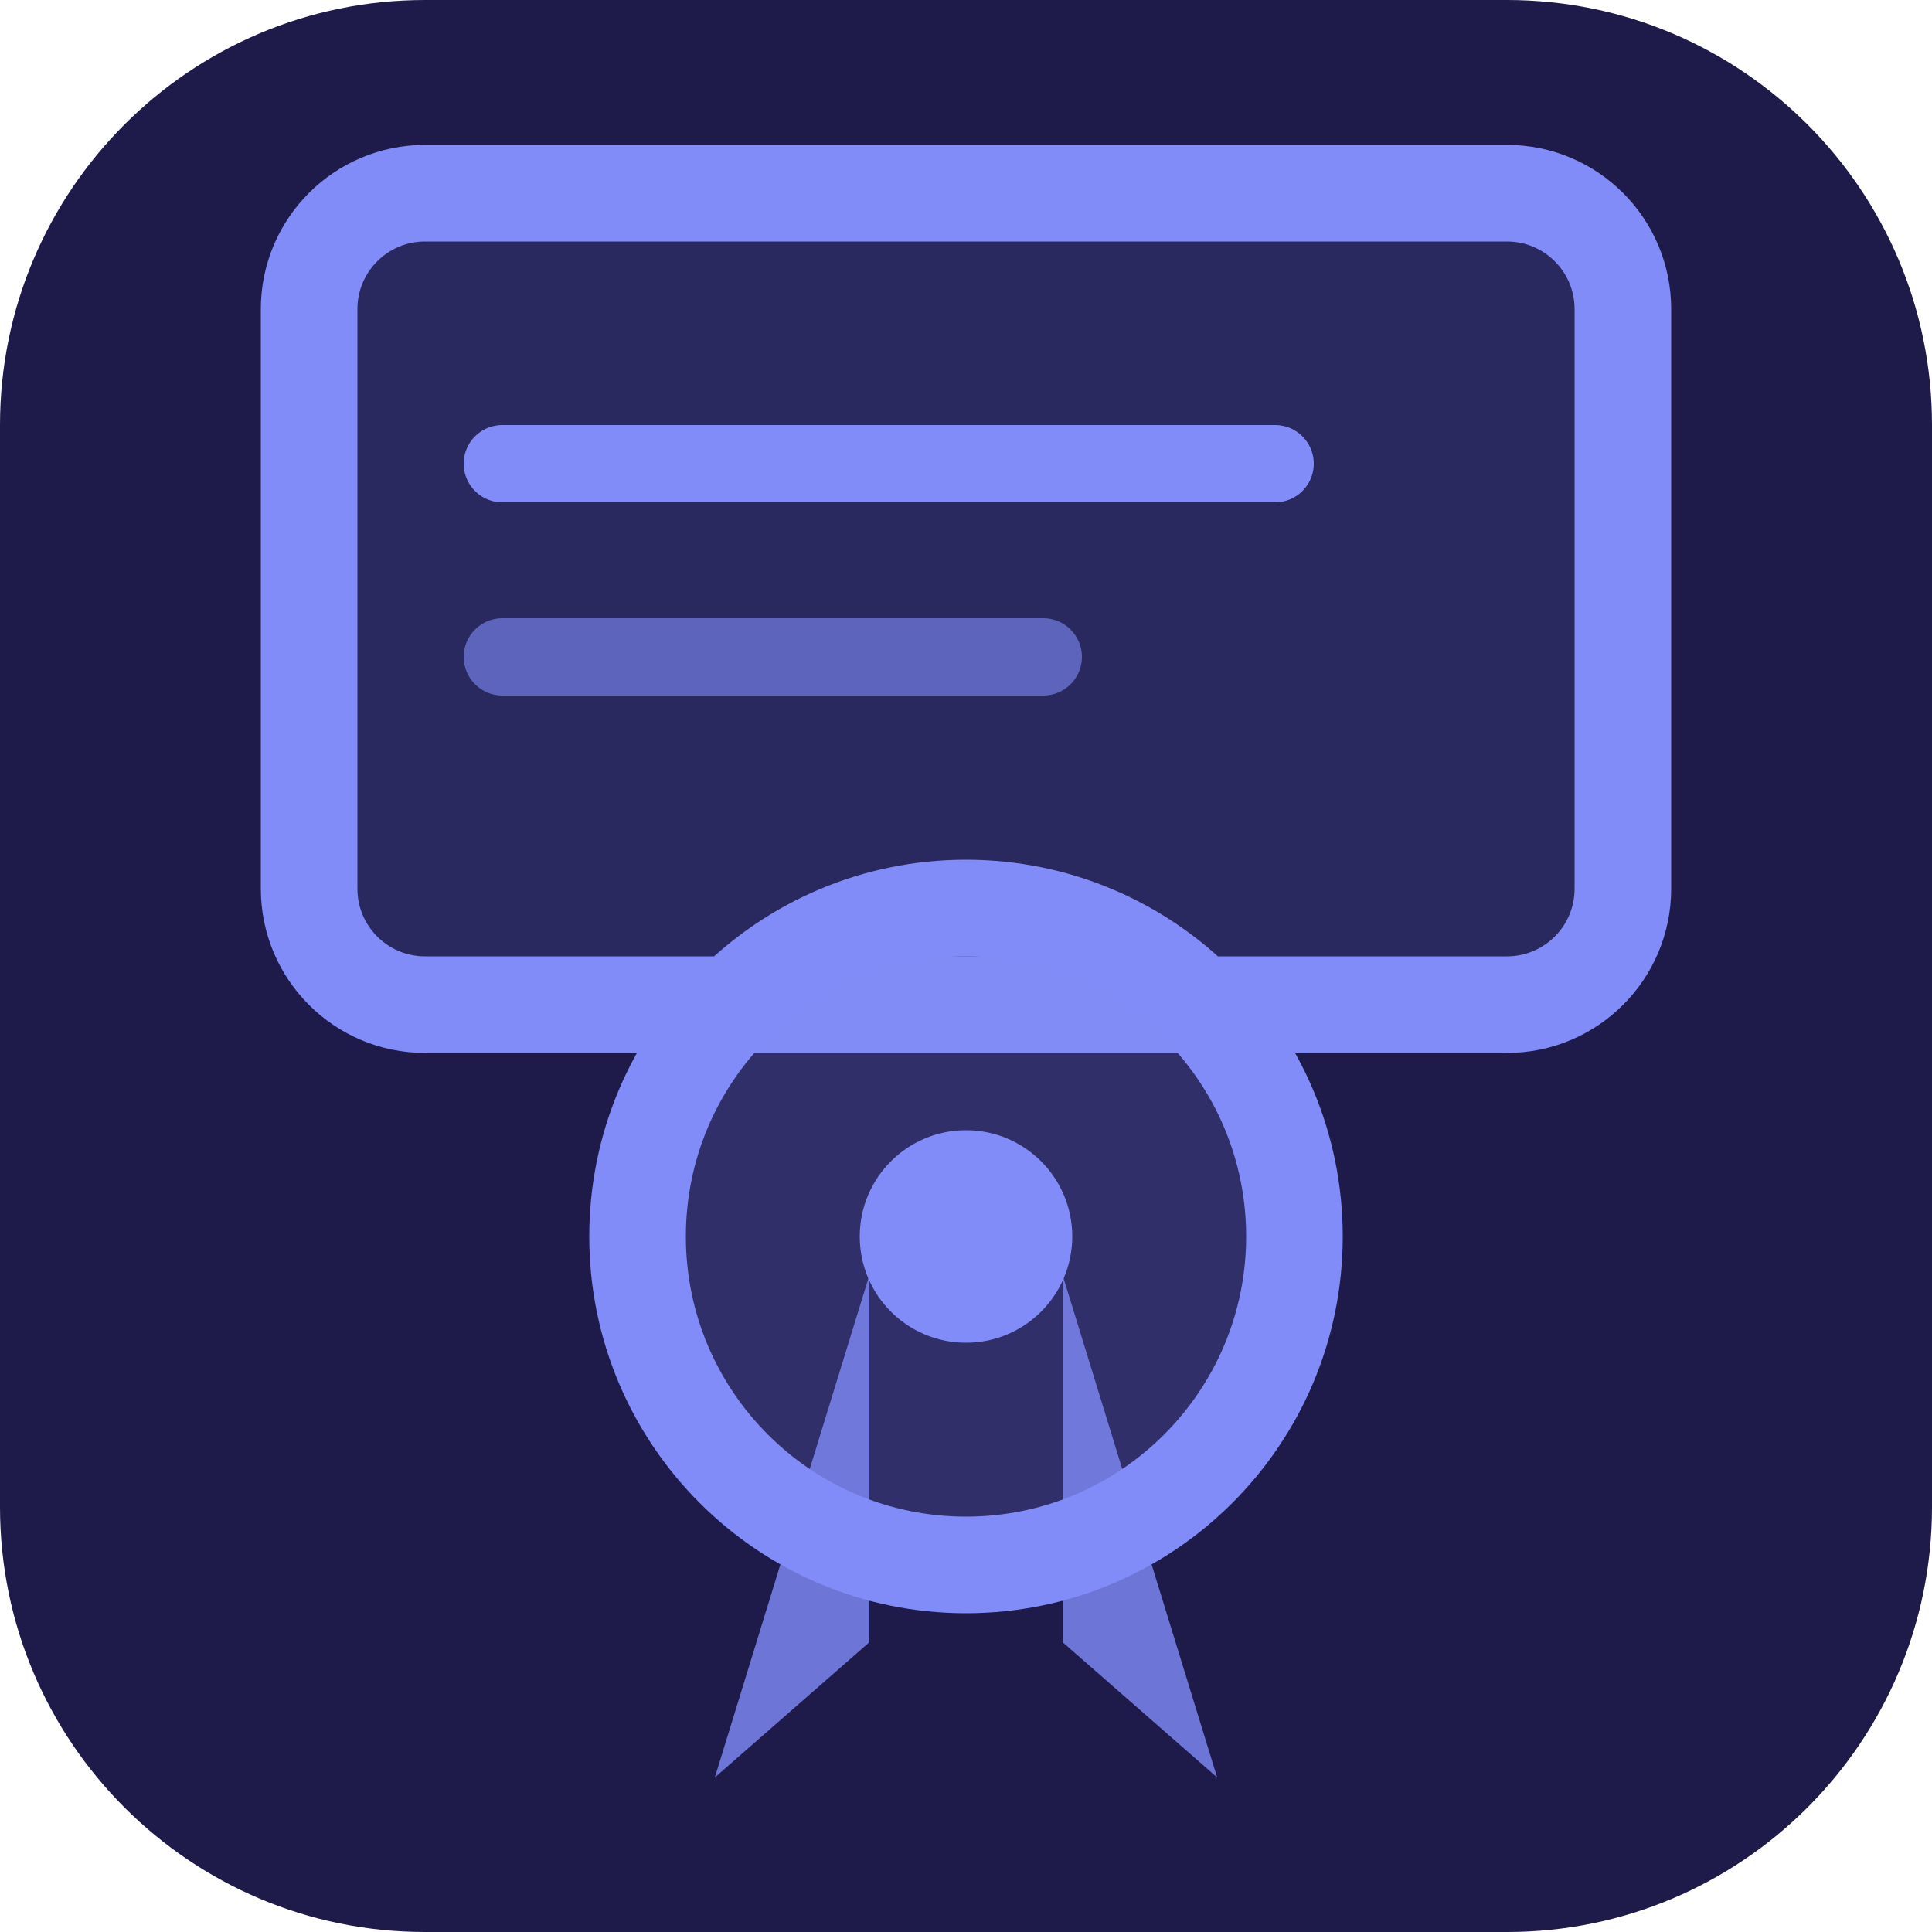
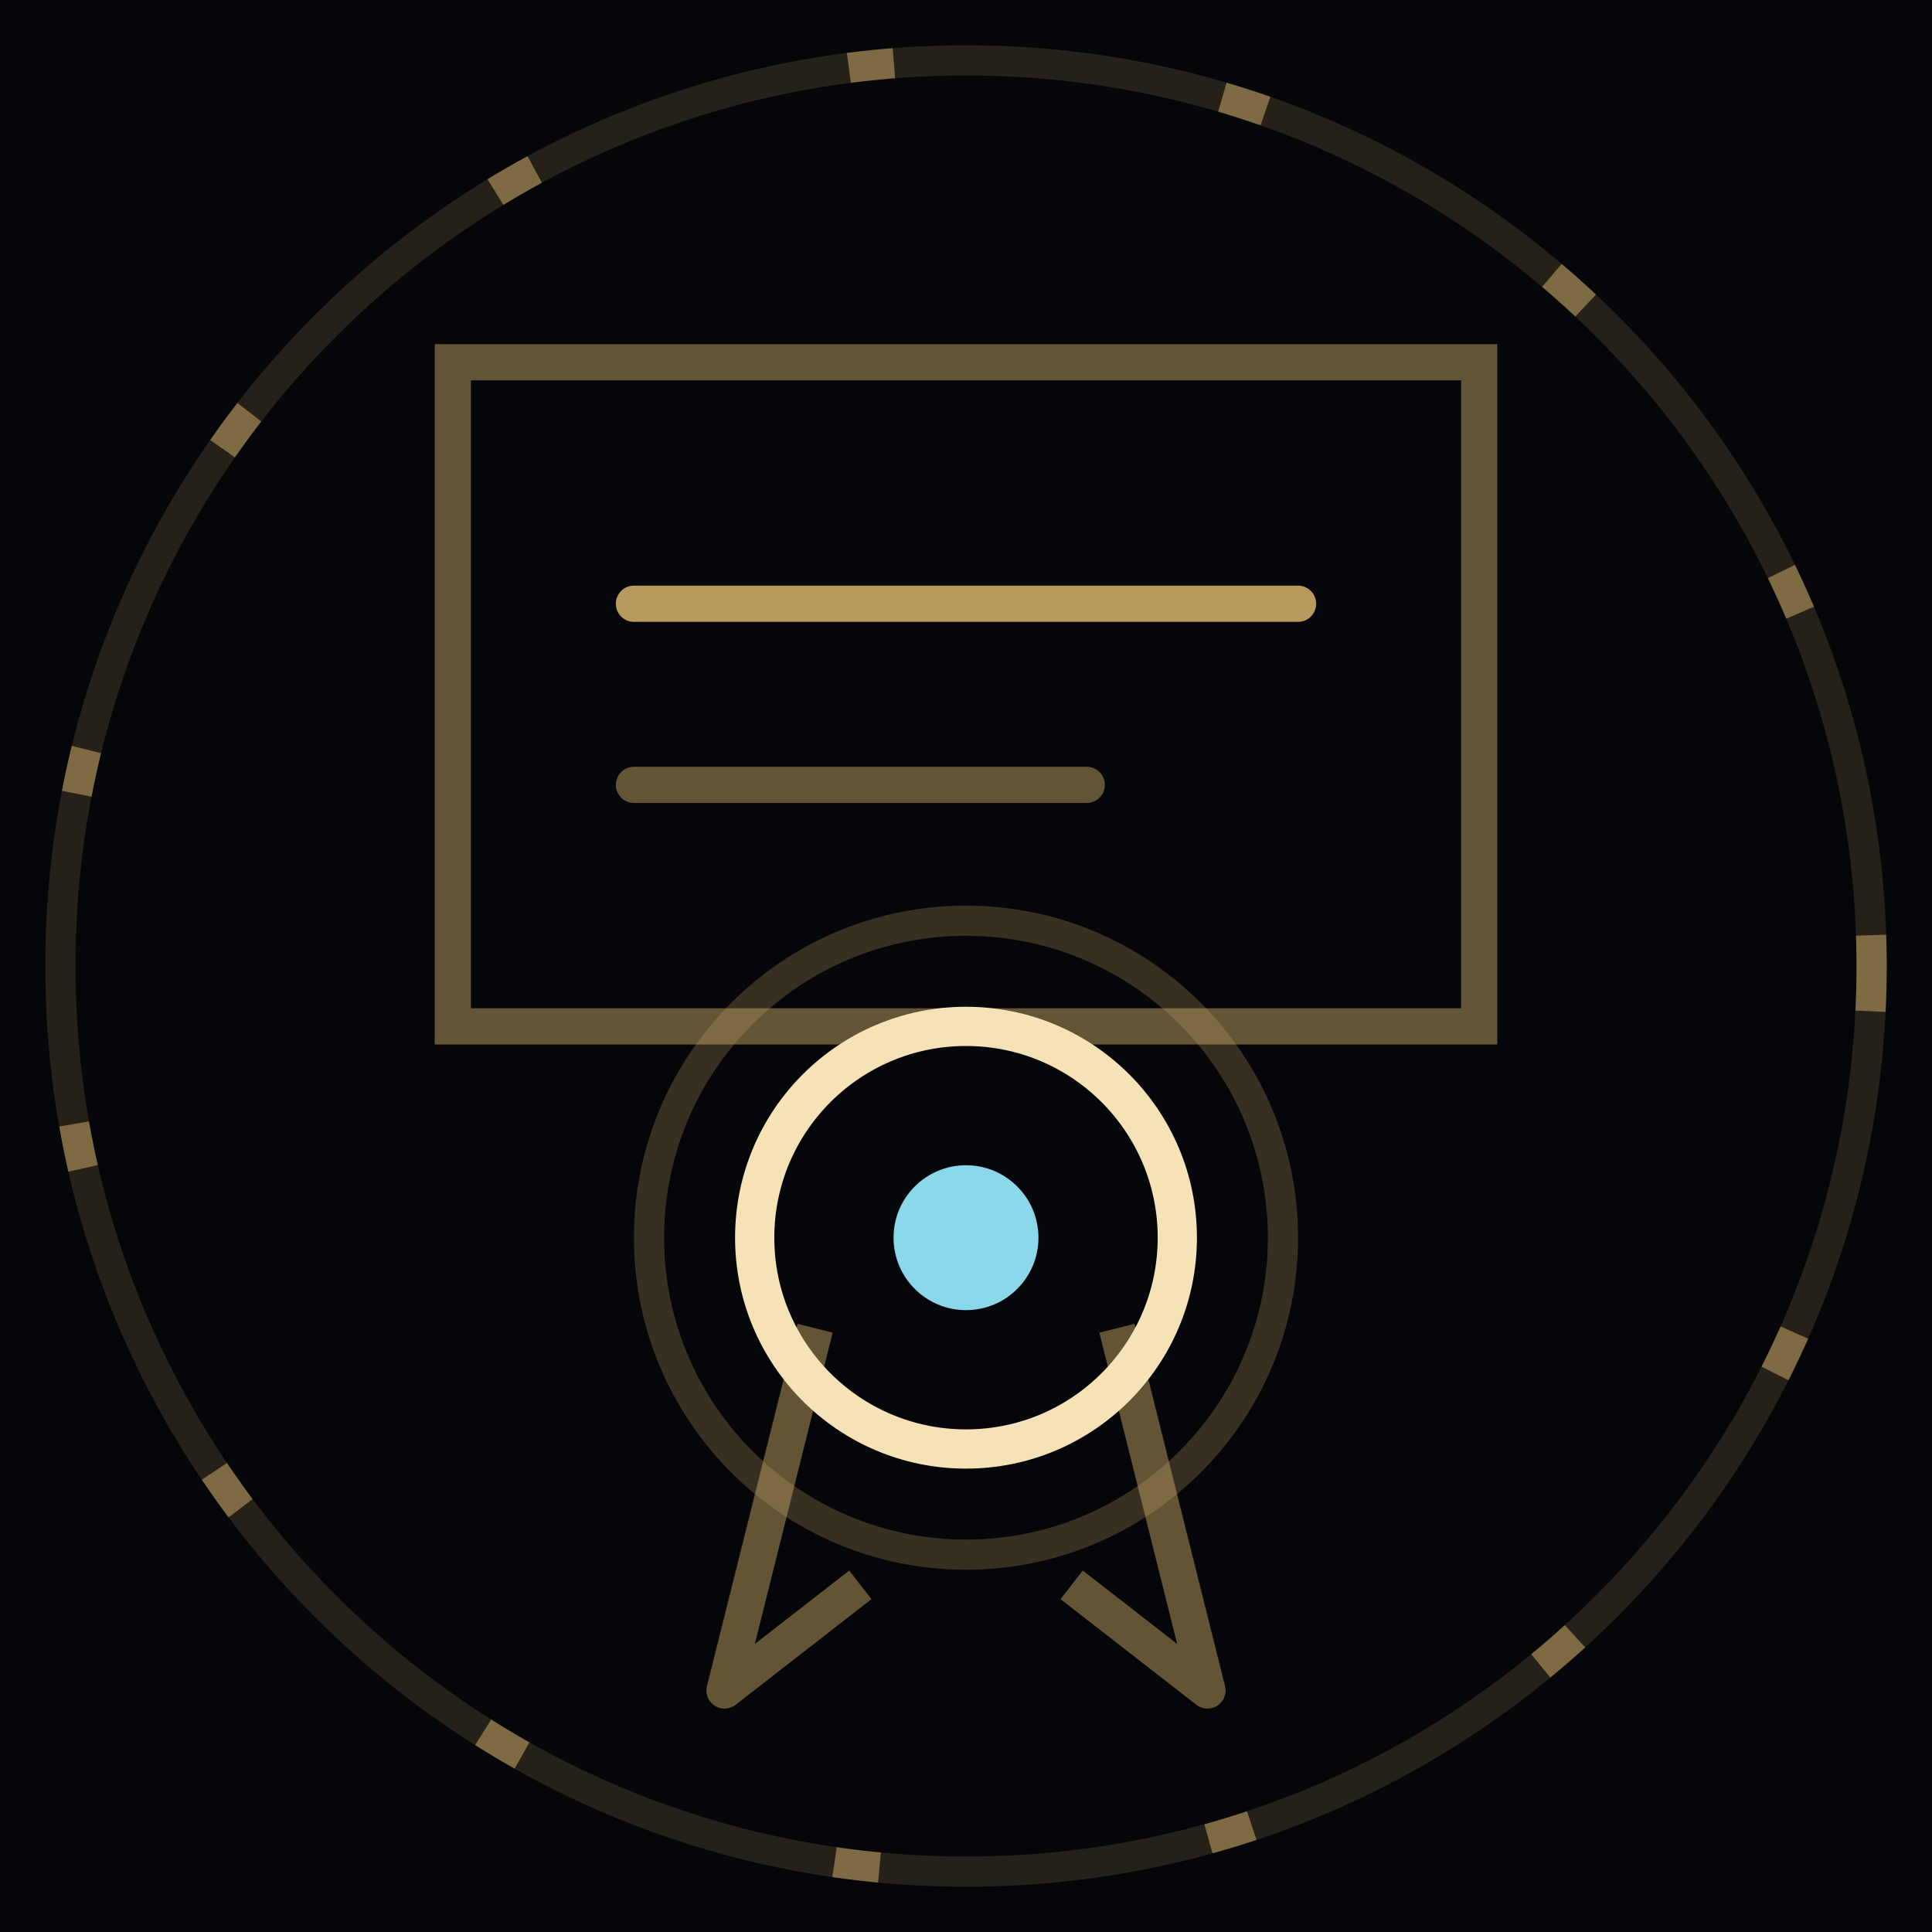
- <svg xmlns="http://www.w3.org/2000/svg" viewBox="0 0 100 100">
-   <rect width="100" height="100" rx="22" fill="#1e1b4b" />
-   <rect x="16" y="10" width="68" height="42" rx="6" fill="#818cf8" fill-opacity="0.12" stroke="#818cf8" stroke-width="5" />
-   <line x1="26" y1="24" x2="66" y2="24" stroke="#818cf8" stroke-width="4" stroke-linecap="round" />
-   <line x1="26" y1="34" x2="54" y2="34" stroke="#818cf8" stroke-width="4" stroke-linecap="round" opacity="0.6" />
-   <path d="M45 66 L37 92 L45 85 L45 66 Z" fill="#818cf8" fill-opacity="0.8" />
-   <path d="M55 66 L63 92 L55 85 L55 66 Z" fill="#818cf8" fill-opacity="0.8" />
-   <circle cx="50" cy="64" r="17" fill="#818cf8" fill-opacity="0.18" stroke="#818cf8" stroke-width="5" />
-   <circle cx="50" cy="64" r="5.5" fill="#818cf8" />
+ <svg xmlns="http://www.w3.org/2000/svg" viewBox="0 0 64 64" fill="none">
+   <rect width="64" height="64" fill="#04060a" />
+   <circle cx="32" cy="32" r="30" stroke="rgba(216,180,110,.16)" />
+   <circle cx="32" cy="32" r="30" stroke="rgba(216,180,110,.5)" stroke-dasharray="1.5 11" />
+   <rect x="15" y="12" width="34" height="22" stroke="rgba(216,180,110,.45)" stroke-width="1.2" />
+   <path d="M21 20 H43" stroke="rgba(216,180,110,.85)" stroke-width="1.2" stroke-linecap="round" />
+   <path d="M21 26 H36" stroke="rgba(216,180,110,.45)" stroke-width="1.2" stroke-linecap="round" />
+   <path d="M27 44 L24 56 L28.5 52.5" stroke="rgba(216,180,110,.45)" stroke-width="1.2" stroke-linejoin="round" fill="none" />
+   <path d="M37 44 L40 56 L35.5 52.5" stroke="rgba(216,180,110,.45)" stroke-width="1.2" stroke-linejoin="round" fill="none" />
+   <circle cx="32" cy="41" r="10.5" stroke="rgba(216,180,110,.24)" />
+   <circle cx="32" cy="41" r="7" stroke="#f5e2b6" stroke-width="1.3" />
+   <circle cx="32" cy="41" r="2.4" fill="#8ad8ea" />
</svg>
